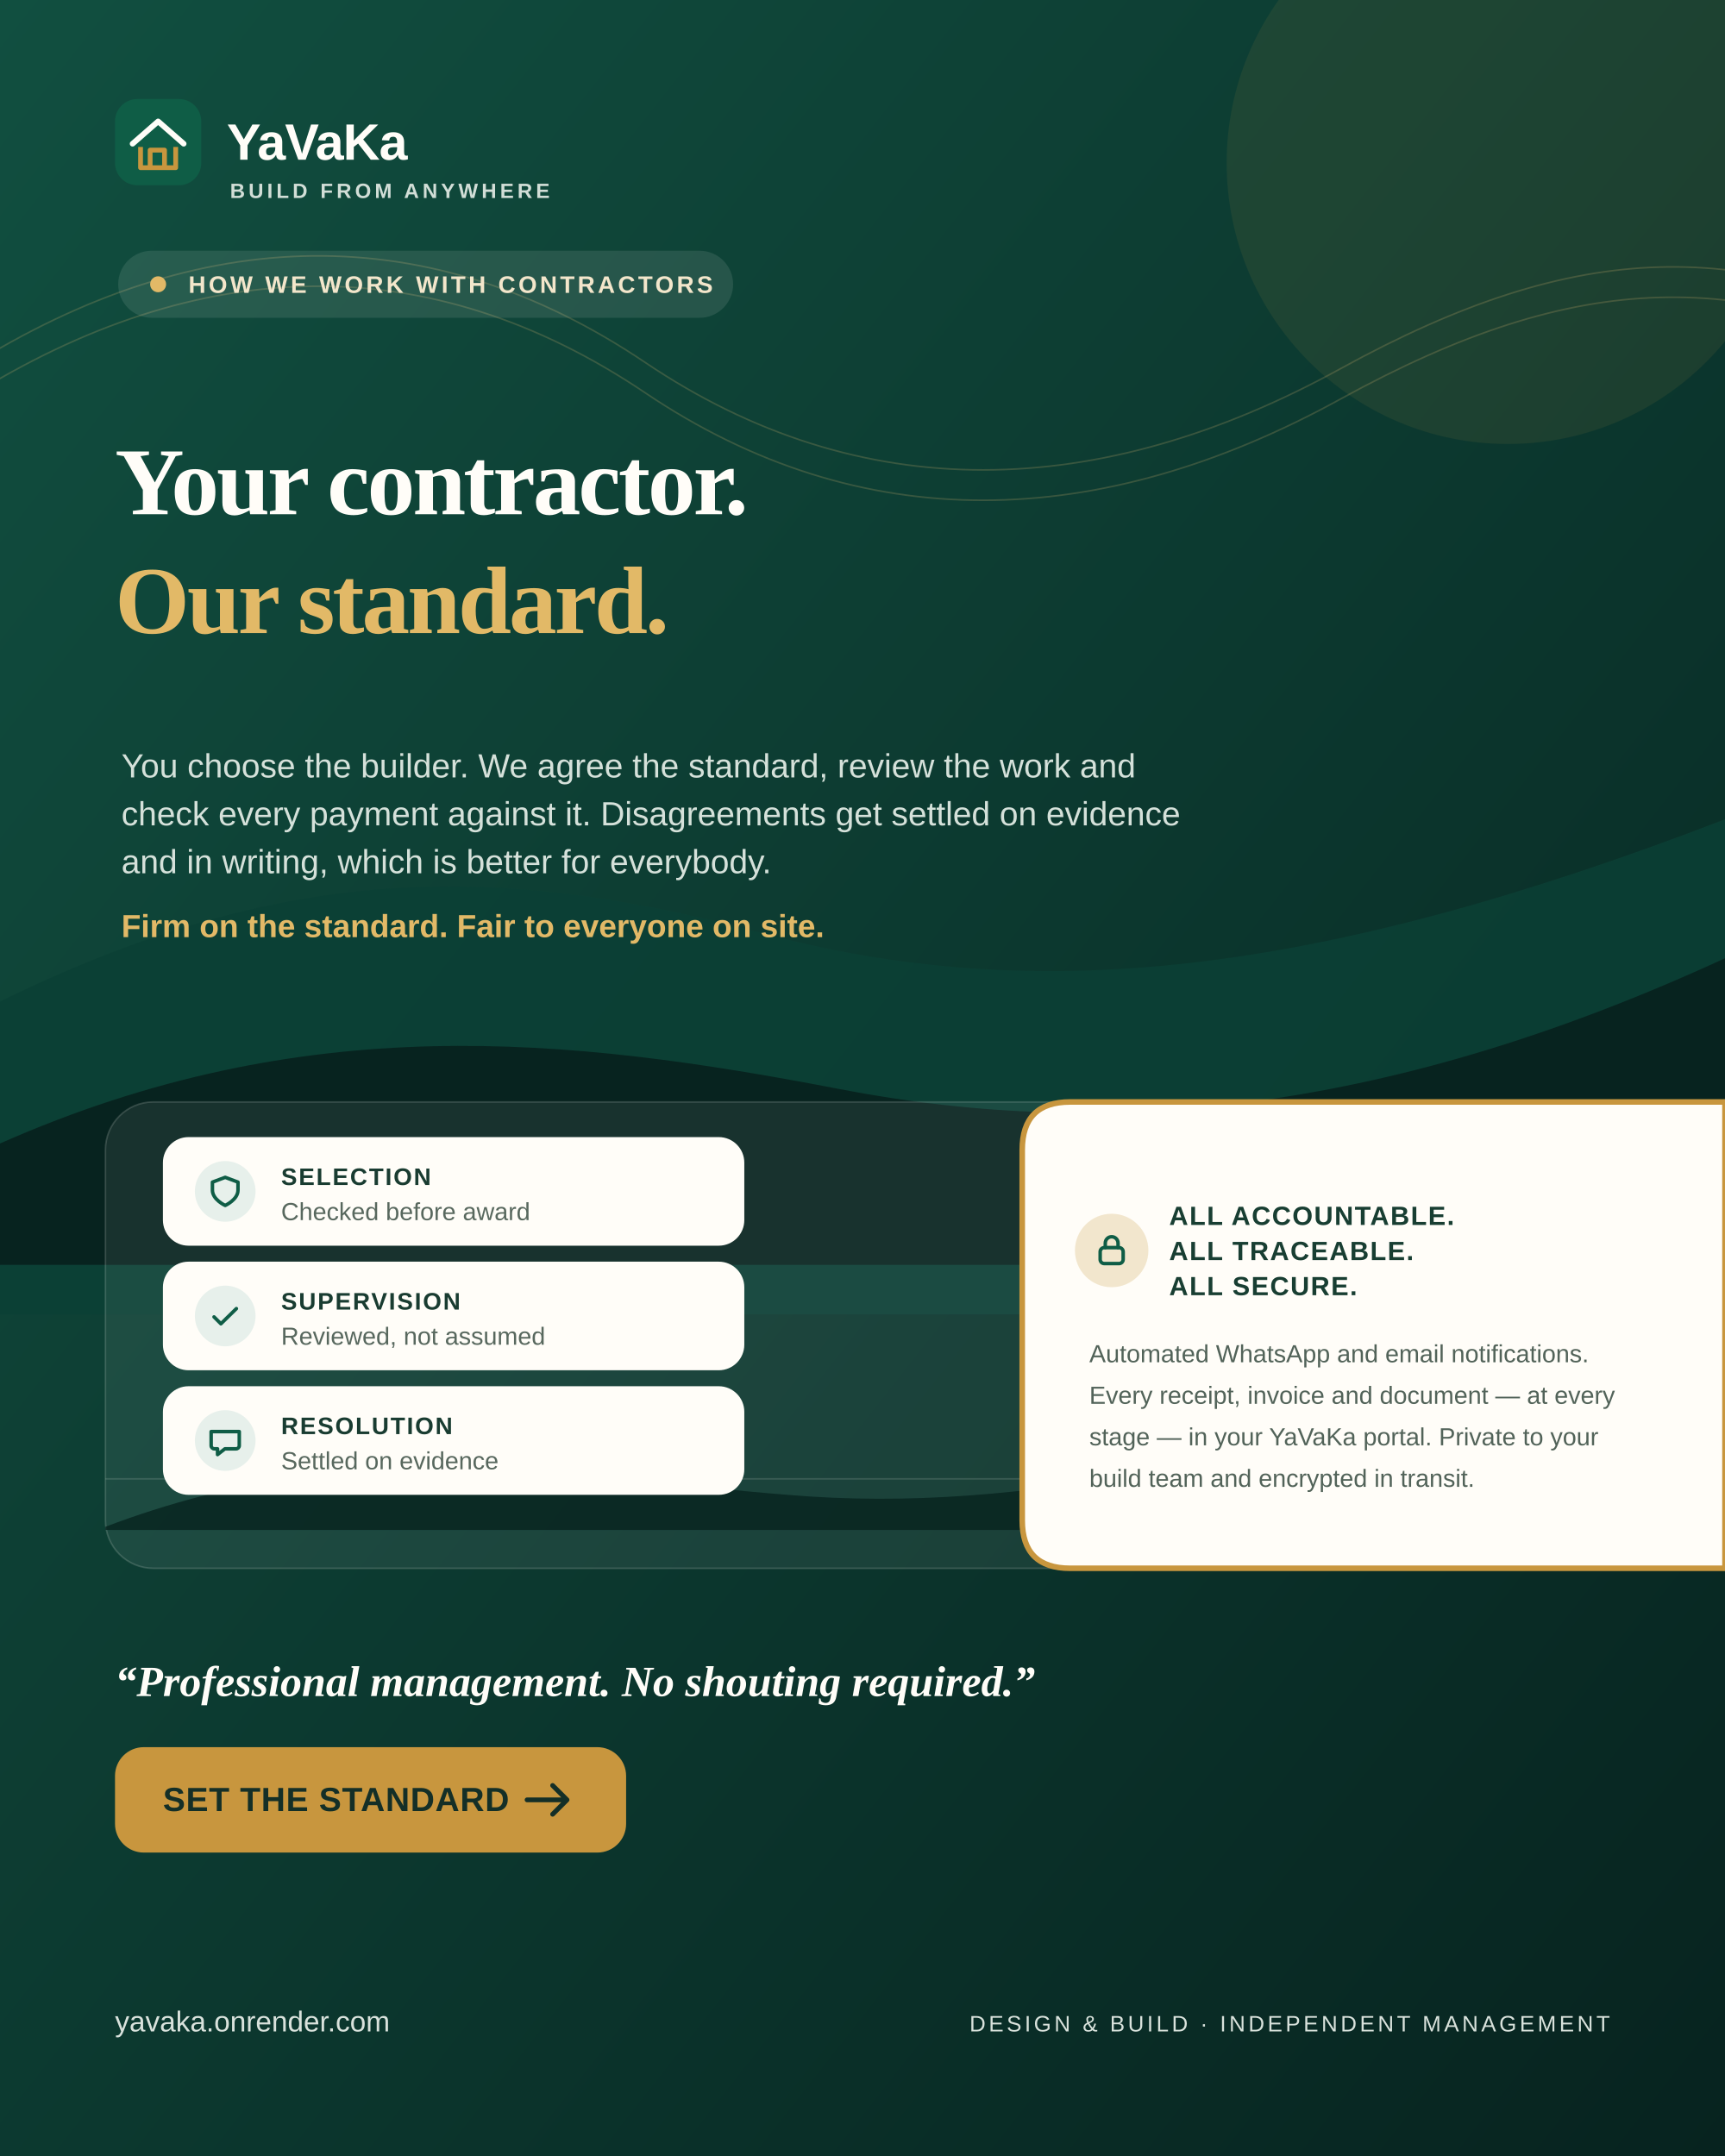
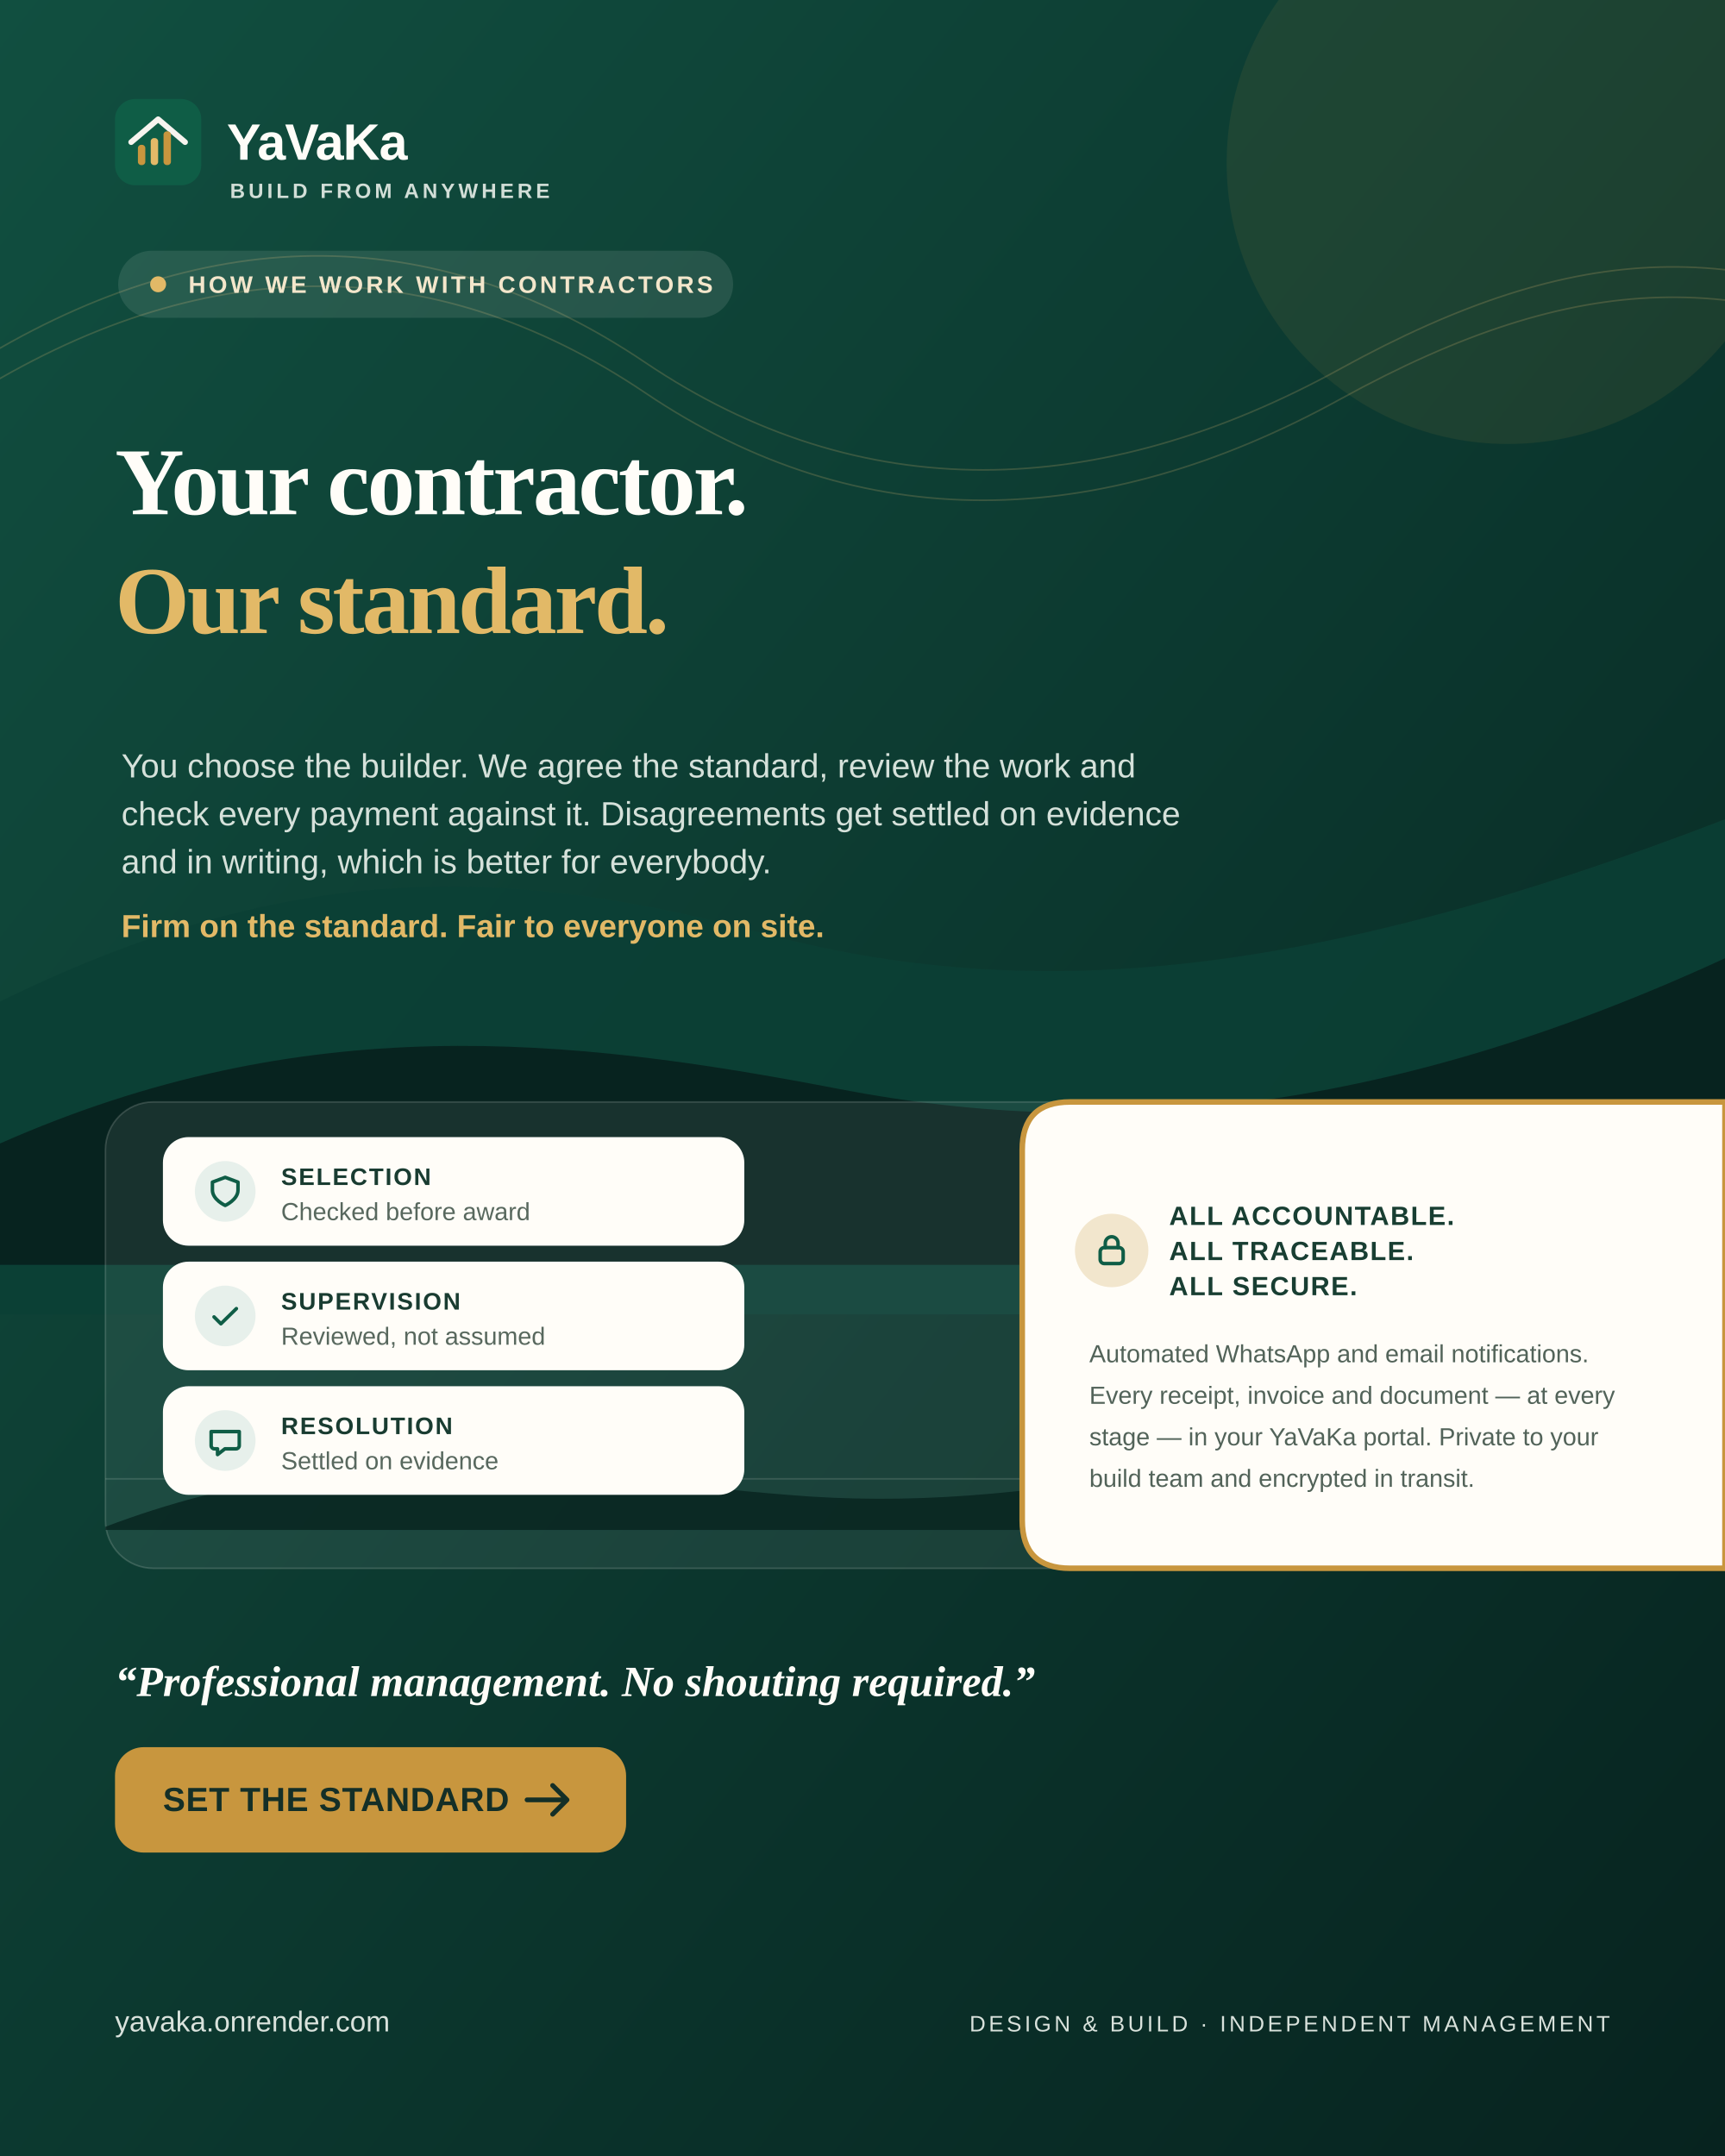
<svg xmlns="http://www.w3.org/2000/svg" width="1080" height="1350" viewBox="0 0 1080 1350" role="img" aria-labelledby="title desc">
  <defs>
    <linearGradient id="sky" x1="0" y1="0" x2="1" y2="1">
      <stop offset="0" stop-color="#114f40" />
      <stop offset="1" stop-color="#07231f" />
    </linearGradient>
    <linearGradient id="paper" x1="0" y1="0" x2="1" y2="1">
      <stop offset="0" stop-color="#fbf8f1" />
      <stop offset="1" stop-color="#ece6da" />
    </linearGradient>
    <filter id="shadow" x="-20%" y="-20%" width="140%" height="150%">
      <feDropShadow dx="0" dy="18" stdDeviation="18" flood-color="#16372d" flood-opacity=".15" />
    </filter>
  </defs>
  <rect x="0" y="0" width="1080" height="1350" fill="url(#sky)" />
  <circle cx="944" cy="102" r="176" fill="#c8963e" opacity=".09" />
  <path d="M0 627c172-84 305-89 476-43s347 28 604-71v310H0Z" fill="#0b4035" opacity=".85" />
  <path d="M0 716c190-84 355-67 526-34s348 13 554-82v192H0Z" fill="#07231f" />
  <g fill="none" stroke="#d8b36d" stroke-opacity=".22">
    <path d="M-20 230c145-91 289-94 424-3s284 87 435 4 253-82 387-15" />
    <path d="M-20 249c145-91 289-94 424-3s284 87 435 4 253-82 387-15" />
  </g>
-   <rect x="72" y="62" width="54" height="54" rx="14" fill="#0f5d46" />
-   <path d="m83 90 16-14 16 14" fill="none" stroke="#fffdf8" stroke-width="3.5" stroke-linecap="round" stroke-linejoin="round" />
-   <path d="M88 92v13h22V92M94 105V94h9v11" fill="none" stroke="#c8963e" stroke-width="3" stroke-linejoin="round" />
+   <rect x="72" y="62" width="54" height="54" rx="12.66" fill="#0F5D46" />
+   <path d="M82.12 89.0 L99.0 74.66 L115.88 89.0" fill="none" stroke="#F7F4EF" stroke-width="3.54" stroke-linecap="round" stroke-linejoin="round" />
+   <rect x="86.34" y="90.69" width="4.64" height="12.66" rx="2.02" fill="#C8963E" />
+   <rect x="94.36" y="86.47" width="4.64" height="16.88" rx="2.02" fill="#E3B968" />
+   <rect x="102.38" y="82.25" width="4.64" height="21.09" rx="2.02" fill="#C8963E" />
  <text x="142" y="100" fill="#fffdf8" font-family="Arial, Helvetica, sans-serif" font-size="32" font-weight="700" letter-spacing="-0.5">YaVaKa</text>
  <text x="144" y="124" fill="#d2ded7" font-family="Arial, Helvetica, sans-serif" font-size="13" font-weight="700" letter-spacing="2.2">BUILD FROM ANYWHERE</text>
  <rect x="74" y="157" width="385" height="42" rx="21.0" fill="#fffdf8" opacity="0.1" />
  <circle cx="99" cy="178.0" r="5" fill="#e2b967" />
  <text x="118" y="183.4" fill="#f3e6cb" font-family="Arial, Helvetica, sans-serif" font-size="15" font-weight="700" letter-spacing="1.8">HOW WE WORK WITH CONTRACTORS</text>
  <text x="72" y="322" fill="#fffdf8" font-family="Georgia, 'Times New Roman', serif" font-size="60" font-weight="700" letter-spacing="-1.56">Your contractor.</text>
  <text x="72" y="396.4" fill="#e2b967" font-family="Georgia, 'Times New Roman', serif" font-size="60" font-weight="700" letter-spacing="-1.56">Our standard.</text>
  <text x="76" y="486.8" fill="#d5e1da" font-family="Arial, Helvetica, sans-serif" font-size="21" font-weight="400">You choose the builder. We agree the standard, review the work and</text>
  <text x="76" y="516.8" fill="#d5e1da" font-family="Arial, Helvetica, sans-serif" font-size="21" font-weight="400">check every payment against it. Disagreements get settled on evidence</text>
  <text x="76" y="546.8" fill="#d5e1da" font-family="Arial, Helvetica, sans-serif" font-size="21" font-weight="400">and in writing, which is better for everybody.</text>
  <text x="76" y="586.8" fill="#e2b967" font-family="Arial, Helvetica, sans-serif" font-size="20" font-weight="700">Firm on the standard. Fair to everyone on site.</text>
  <rect x="66" y="690" width="948" height="292" rx="30" fill="#ffffff" opacity="0.07" />
  <rect x="66" y="690" width="948" height="292" rx="30" fill="none" stroke="#fffdf8" stroke-width="1" opacity="0.16" />
  <path d="M66 926h948" stroke="#fffdf8" stroke-opacity=".13" />
  <path d="M66 956c161-61 287-31 427-20 152 13 294-27 521-81v103H66Z" fill="#07231f" opacity=".82" />
  <rect x="102" y="712" width="364" height="68" rx="16" fill="#fffdf8" />
  <circle cx="141" cy="746.0" r="19" fill="#e7f0eb" />
  <g transform="translate(129 734.0)" fill="none" stroke="#0f5d46" stroke-width="2.2" stroke-linecap="round" stroke-linejoin="round">
    <path d="M12 3.2l8 3v5c0 6-8 9.6-8 9.6S4 17.2 4 11.2v-5Z" />
  </g>
  <text x="176" y="742" fill="#193c31" font-family="Arial, Helvetica, sans-serif" font-size="15" font-weight="700" letter-spacing="1">SELECTION</text>
  <text x="176" y="764" fill="#58685e" font-family="Arial, Helvetica, sans-serif" font-size="15.5" font-weight="400">Checked before award</text>
  <rect x="102" y="790" width="364" height="68" rx="16" fill="#fffdf8" />
  <circle cx="141" cy="824.0" r="19" fill="#e7f0eb" />
  <g transform="translate(129 812.0)" fill="none" stroke="#0f5d46" stroke-width="2.2" stroke-linecap="round" stroke-linejoin="round">
    <path d="M5 12.6l4.3 4.3L19 7.4" />
  </g>
  <text x="176" y="820" fill="#193c31" font-family="Arial, Helvetica, sans-serif" font-size="15" font-weight="700" letter-spacing="1">SUPERVISION</text>
  <text x="176" y="842" fill="#58685e" font-family="Arial, Helvetica, sans-serif" font-size="15.5" font-weight="400">Reviewed, not assumed</text>
  <rect x="102" y="868" width="364" height="68" rx="16" fill="#fffdf8" />
  <circle cx="141" cy="902.0" r="19" fill="#e7f0eb" />
  <g transform="translate(129 890.0)" fill="none" stroke="#0f5d46" stroke-width="2.2" stroke-linecap="round" stroke-linejoin="round">
    <path d="M3.2 6.4h17.6v8.8a2 2 0 0 1-2 2h-7l-4.6 3.6v-3.6H5.2a2 2 0 0 1-2-2Z" />
  </g>
  <text x="176" y="898" fill="#193c31" font-family="Arial, Helvetica, sans-serif" font-size="15" font-weight="700" letter-spacing="1">RESOLUTION</text>
  <text x="176" y="920" fill="#58685e" font-family="Arial, Helvetica, sans-serif" font-size="15.5" font-weight="400">Settled on evidence</text>
  <path d="M1080 690 H670 Q640 690 640 720 V952 Q640 982 670 982 H1080 Z" fill="#fffdf8" stroke="#c8963e" stroke-width="3.5" />
  <circle cx="696" cy="783.0" r="23" fill="#f2e6cd" />
  <g transform="translate(684 771.0)" fill="none" stroke="#0f5d46" stroke-width="2.2" stroke-linecap="round" stroke-linejoin="round">
    <rect x="4.8" y="10.2" width="14.4" height="10" rx="2.6" />
    <path d="M8 10.2V7.4a4 4 0 0 1 8 0v2.8" />
  </g>
  <text x="732" y="767.0" fill="#183e32" font-family="Arial, Helvetica, sans-serif" font-size="16.5" font-weight="700" letter-spacing="0.8">ALL ACCOUNTABLE.</text>
  <text x="732" y="789.0" fill="#183e32" font-family="Arial, Helvetica, sans-serif" font-size="16.5" font-weight="700" letter-spacing="0.8">ALL TRACEABLE.</text>
  <text x="732" y="811.0" fill="#183e32" font-family="Arial, Helvetica, sans-serif" font-size="16.5" font-weight="700" letter-spacing="0.8">ALL SECURE.</text>
  <text x="682" y="853.0" fill="#526359" font-family="Arial, Helvetica, sans-serif" font-size="15.5" font-weight="400">Automated WhatsApp and email notifications.</text>
  <text x="682" y="879.0" fill="#526359" font-family="Arial, Helvetica, sans-serif" font-size="15.5" font-weight="400">Every receipt, invoice and document — at every</text>
  <text x="682" y="905.0" fill="#526359" font-family="Arial, Helvetica, sans-serif" font-size="15.5" font-weight="400">stage — in your YaVaKa portal. Private to your</text>
  <text x="682" y="931.0" fill="#526359" font-family="Arial, Helvetica, sans-serif" font-size="15.5" font-weight="400">build team and encrypted in transit.</text>
  <text x="72" y="1062" fill="#fffdf8" font-family="Georgia, 'Times New Roman', serif" font-size="27" font-weight="700" font-style="italic">“Professional management. No shouting required.”</text>
  <rect x="72" y="1094" width="320" height="66" rx="18" fill="#c8963e" />
  <text x="102" y="1134.0" fill="#142f27" font-family="Arial, Helvetica, sans-serif" font-size="21" font-weight="700" letter-spacing="0.4">SET THE STANDARD</text>
  <path d="M330 1127.0h25m-9-9 9 9-9 9" fill="none" stroke="#142f27" stroke-width="3" stroke-linecap="round" stroke-linejoin="round" />
  <text x="72" y="1272" fill="#d9e2dc" font-family="Arial, Helvetica, sans-serif" font-size="18" font-weight="400">yavaka.onrender.com</text>
  <text x="1008" y="1272" fill="#d9e2dc" font-family="Arial, Helvetica, sans-serif" font-size="14" font-weight="400" letter-spacing="1.9" text-anchor="end">DESIGN &amp; BUILD · INDEPENDENT MANAGEMENT</text>
</svg>
